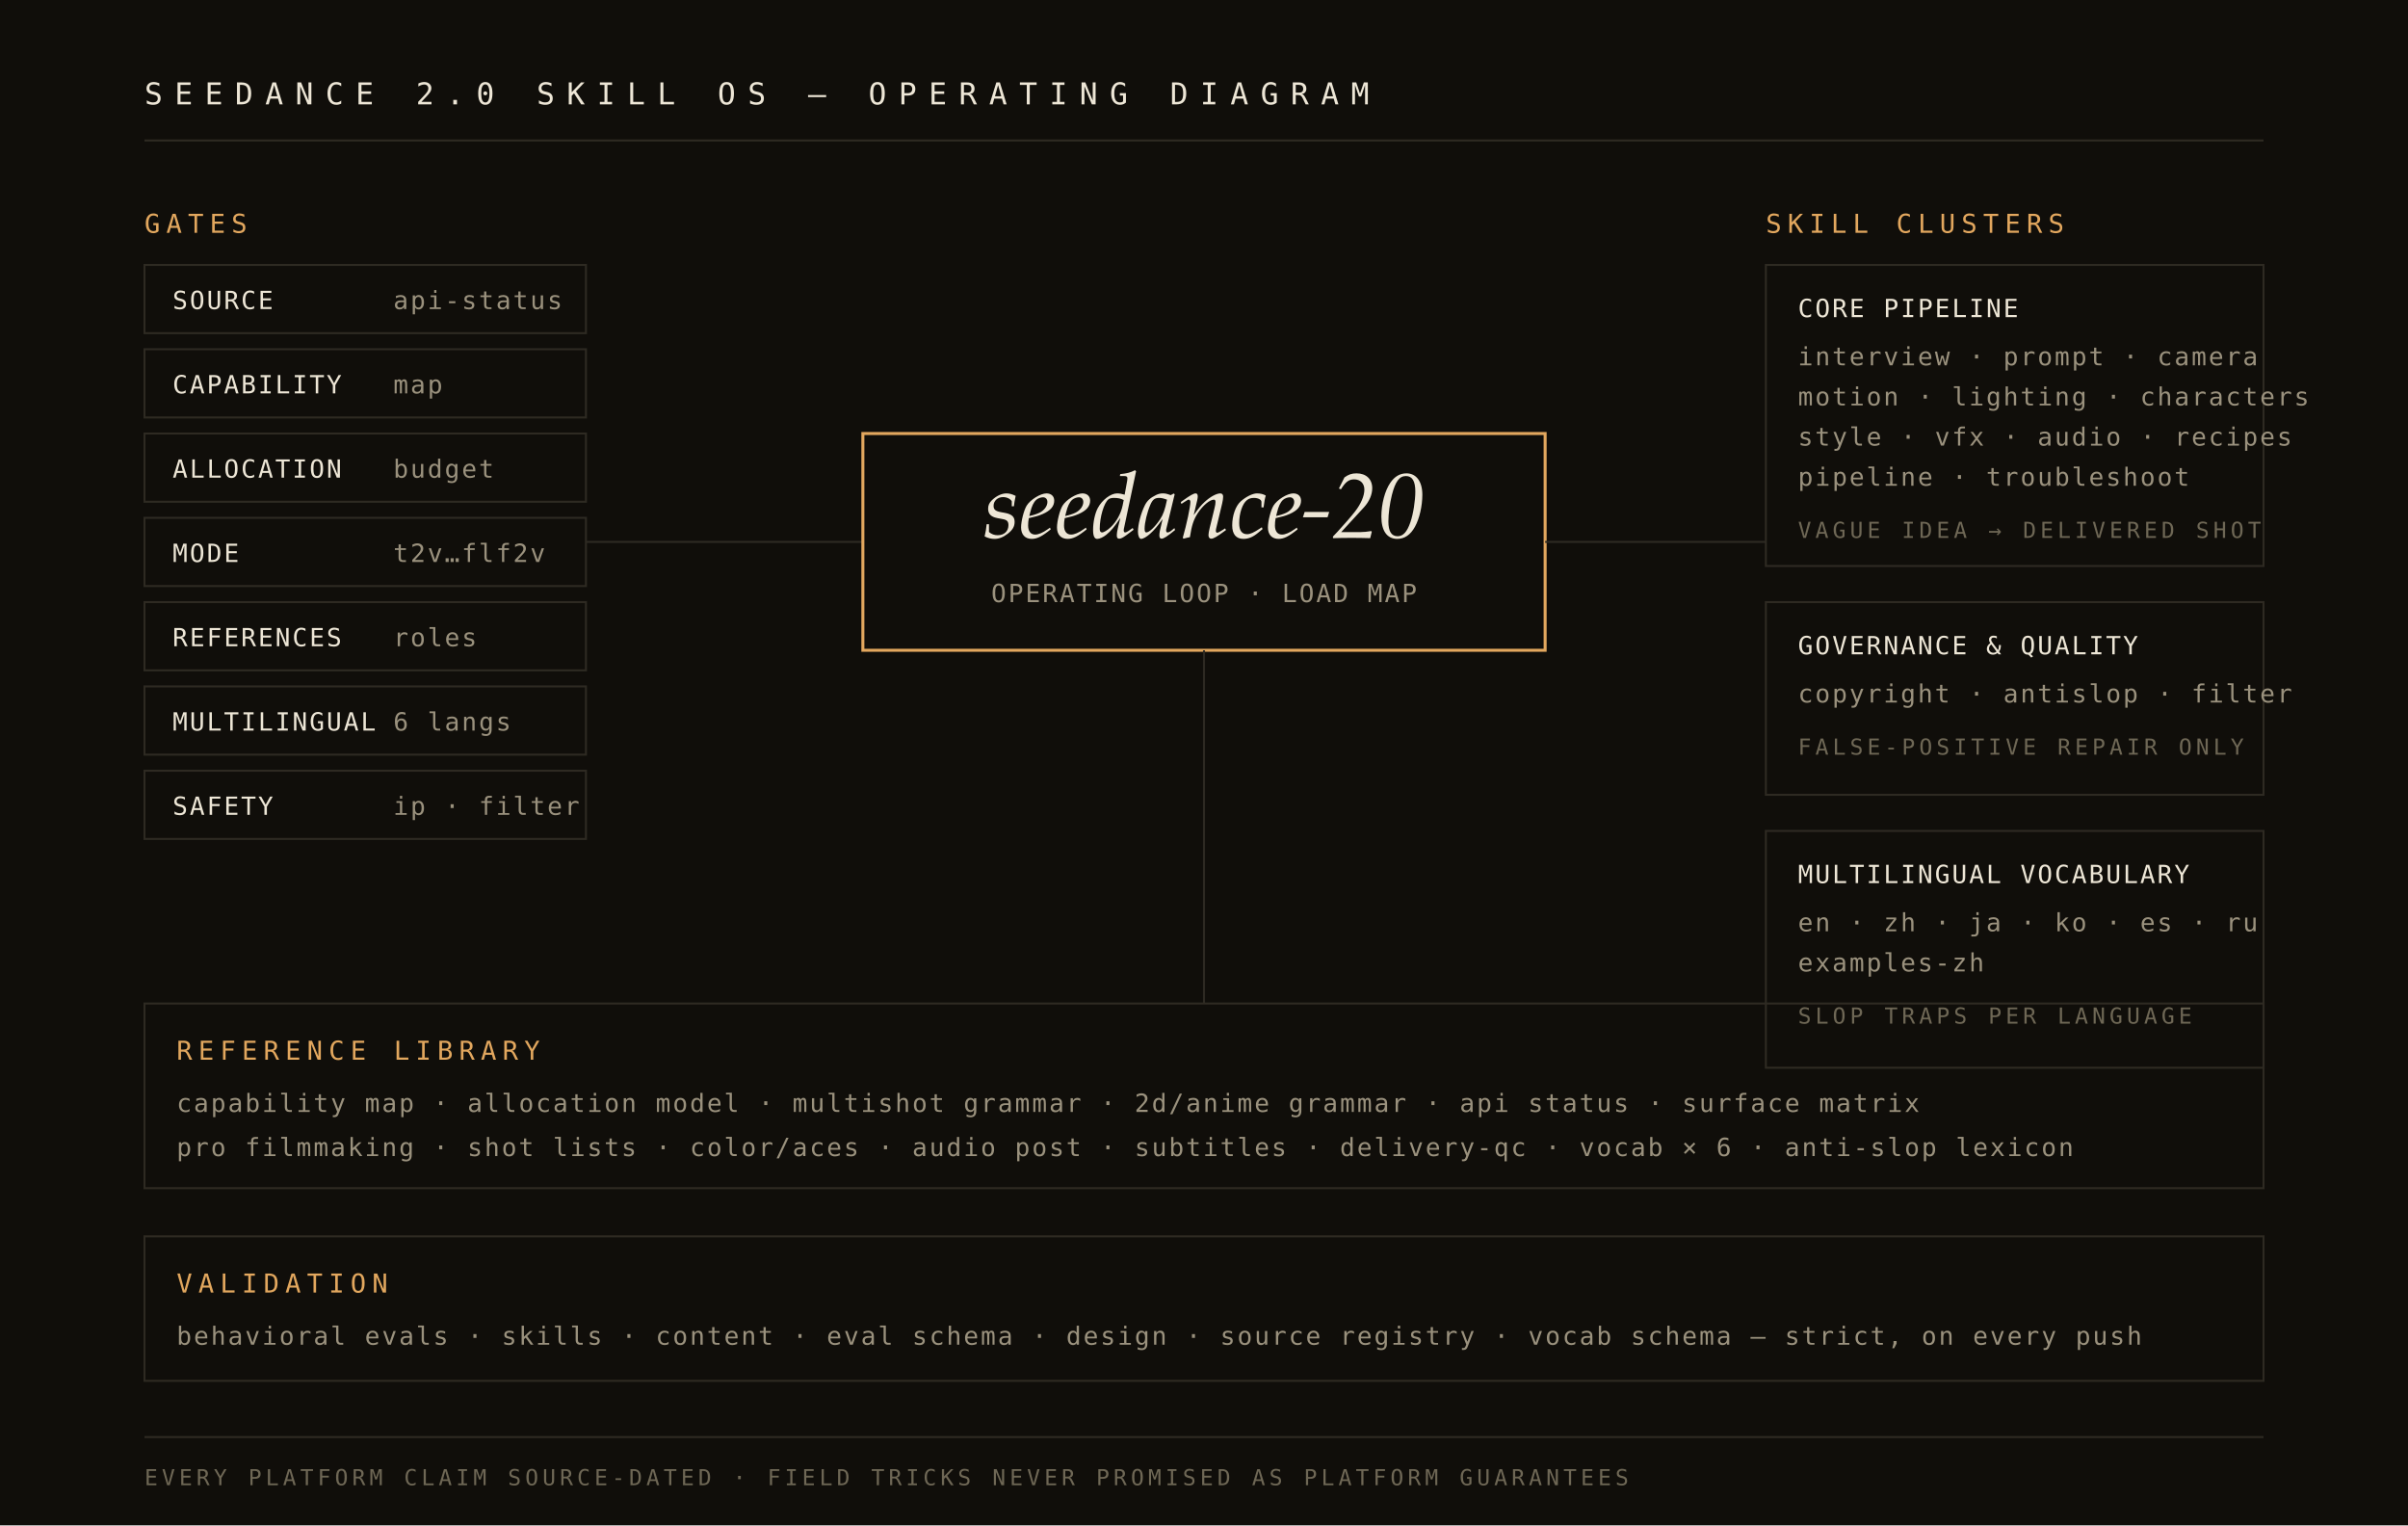
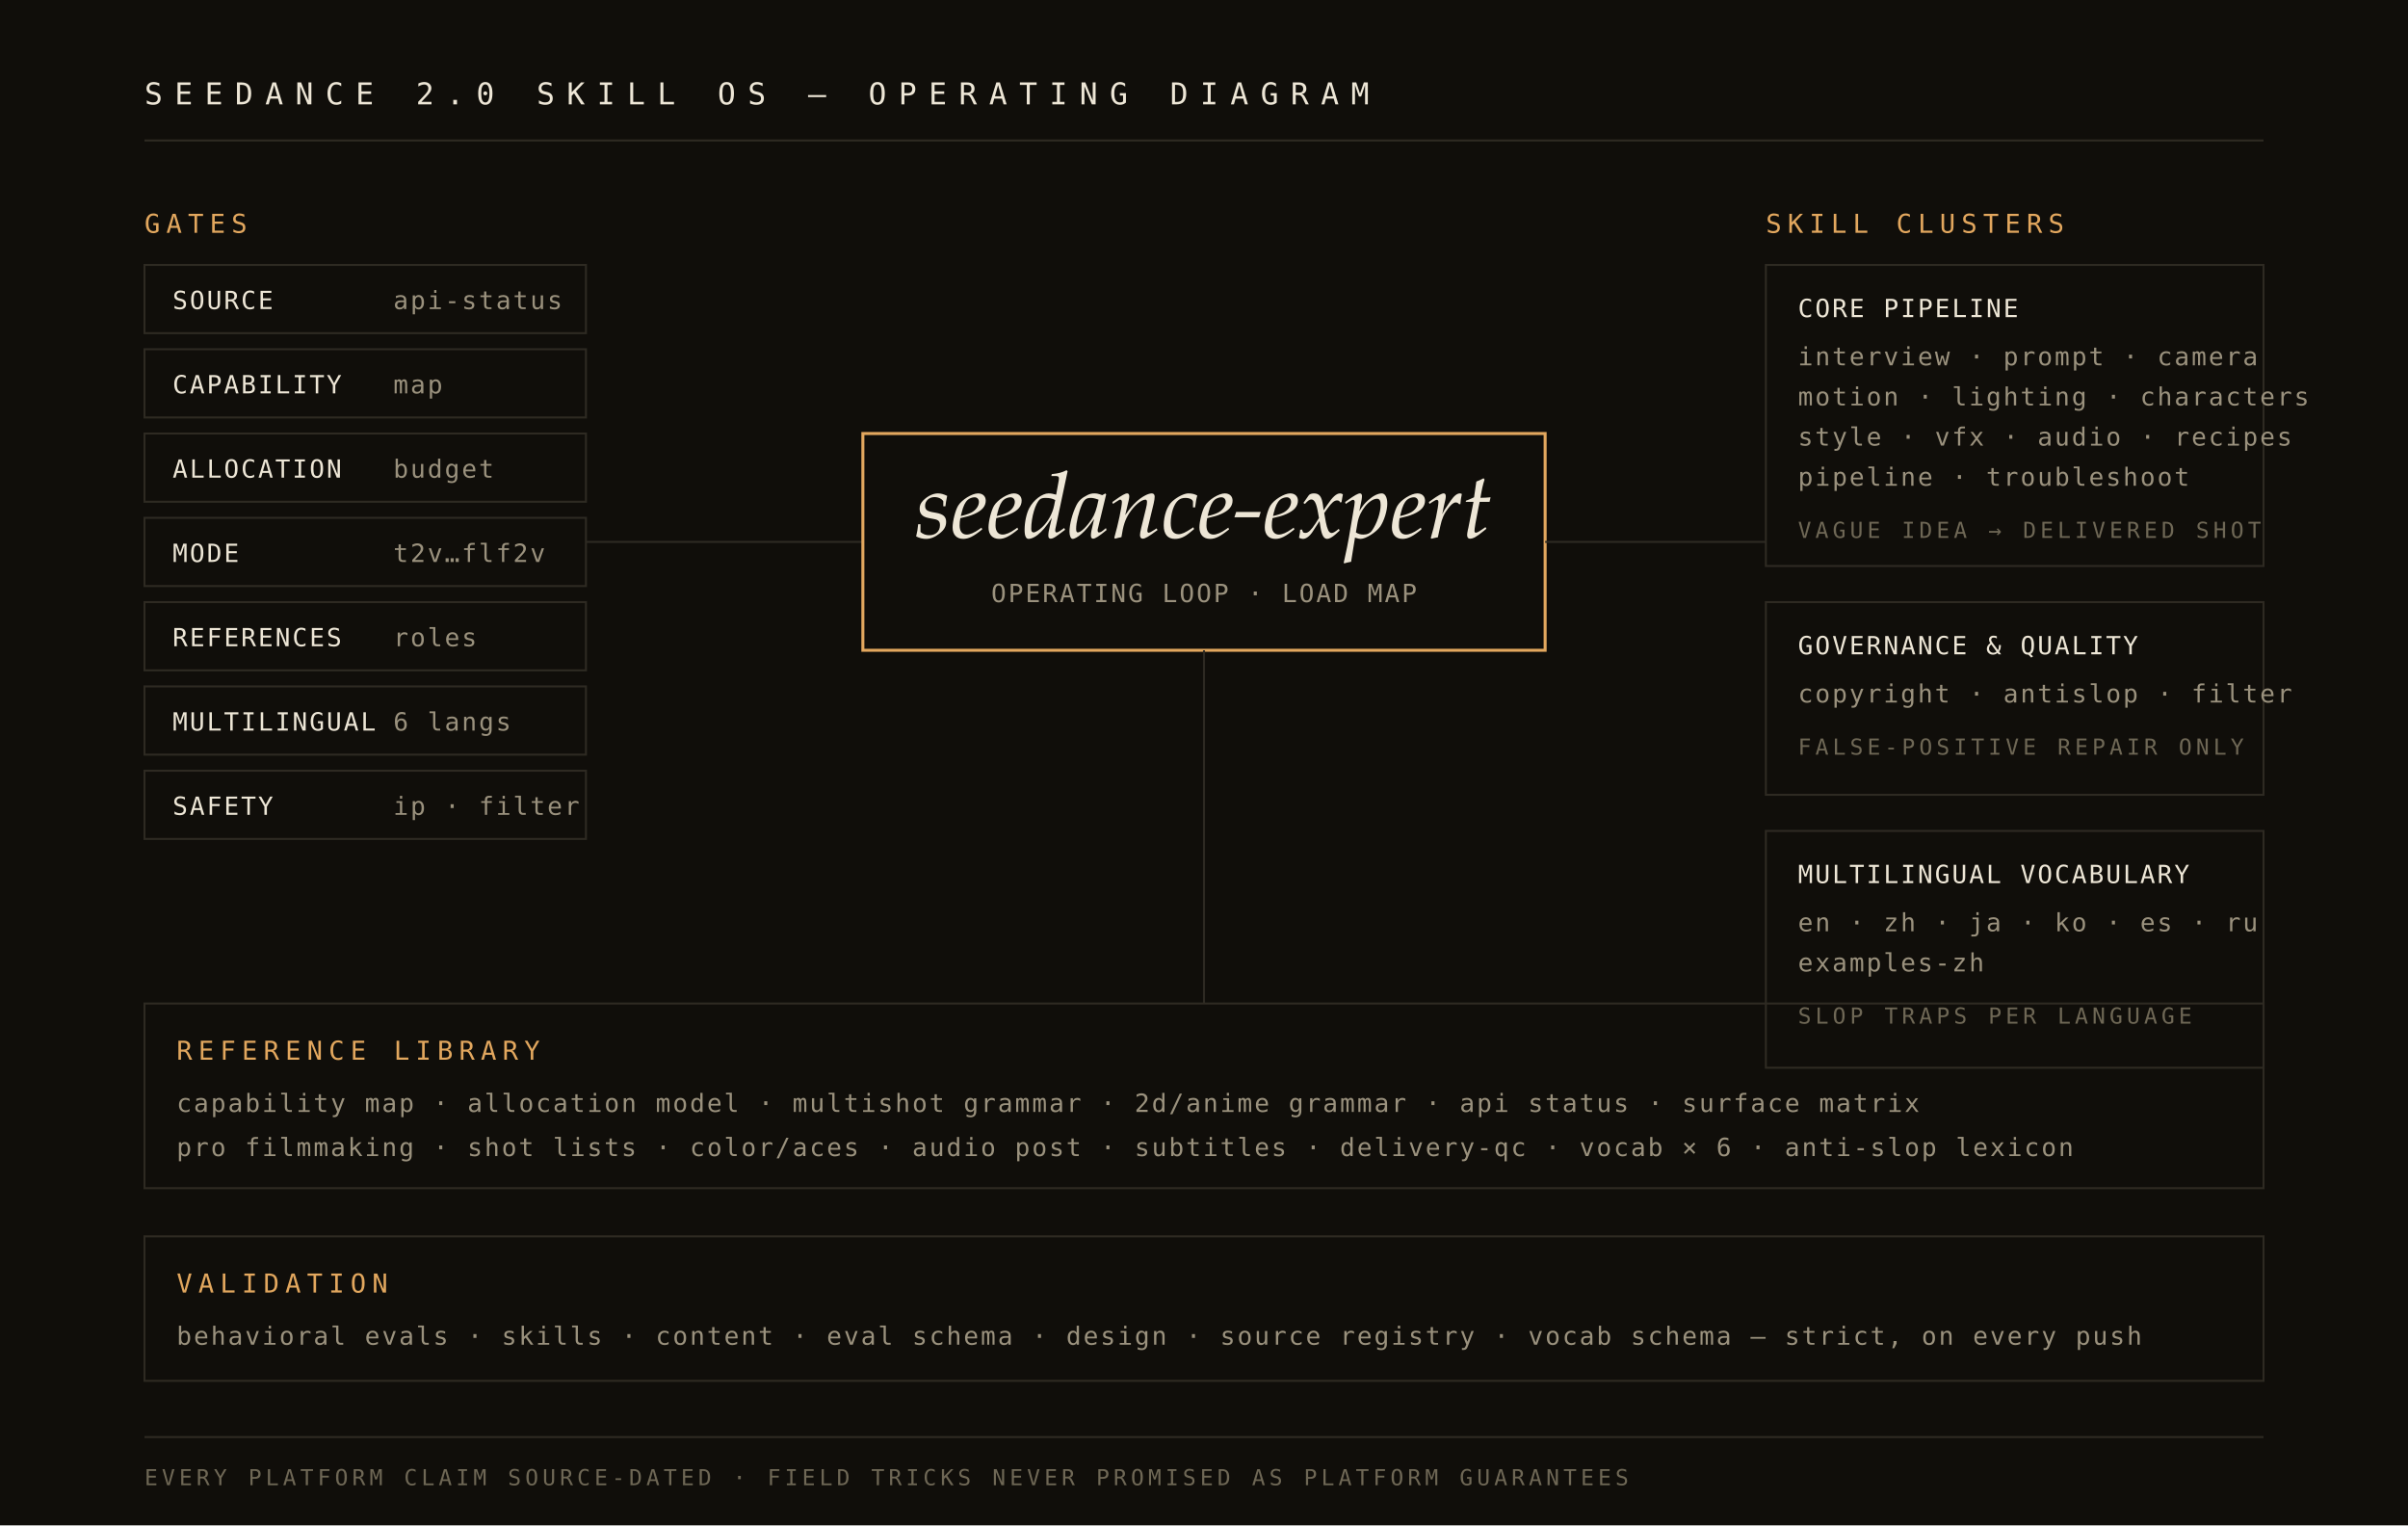
<svg xmlns="http://www.w3.org/2000/svg" width="1200" height="760" viewBox="0 0 1200 760" role="img" aria-labelledby="title desc">
  <defs>
    <style>
      .h1{font:400 15px ui-monospace,'SF Mono',SFMono-Regular,Menlo,Consolas,monospace;fill:#EDE6D6;letter-spacing:6px}
      .root{font:italic 400 46px Didot,'Bodoni MT','Hoefler Text',Baskerville,'Palatino Linotype',Georgia,'Times New Roman',serif;fill:#EDE6D6}
      .grp{font:400 13px ui-monospace,'SF Mono',SFMono-Regular,Menlo,Consolas,monospace;fill:#E2A75E;letter-spacing:3px}
      .item{font:400 12.5px ui-monospace,'SF Mono',SFMono-Regular,Menlo,Consolas,monospace;fill:#9A917D;letter-spacing:1px}
      .item-b{font:400 12.5px ui-monospace,'SF Mono',SFMono-Regular,Menlo,Consolas,monospace;fill:#EDE6D6;letter-spacing:1px}
      .tiny{font:400 11px ui-monospace,'SF Mono',SFMono-Regular,Menlo,Consolas,monospace;fill:#6E6755;letter-spacing:2px}
      .box{fill:none;stroke:#2E2A22;stroke-width:1}
      .boxa{fill:none;stroke:#E2A75E;stroke-width:1.5}
      .hair{stroke:#2E2A22;stroke-width:1}
    </style>
  </defs>
  <rect width="1200" height="760" fill="#100E0A" />
  <text x="72" y="52" class="h1">SEEDANCE 2.0 SKILL OS — OPERATING DIAGRAM</text>
  <line x1="72" y1="70" x2="1128" y2="70" class="hair" />
  <text x="72" y="116" class="grp">GATES</text>
  <g>
    <rect x="72" y="132" width="220" height="34" class="box" />
    <text x="86" y="154" class="item-b">SOURCE</text>
    <text x="196" y="154" class="item">api-status</text>
    <rect x="72" y="174" width="220" height="34" class="box" />
    <text x="86" y="196" class="item-b">CAPABILITY</text>
    <text x="196" y="196" class="item">map</text>
    <rect x="72" y="216" width="220" height="34" class="box" />
    <text x="86" y="238" class="item-b">ALLOCATION</text>
    <text x="196" y="238" class="item">budget</text>
    <rect x="72" y="258" width="220" height="34" class="box" />
    <text x="86" y="280" class="item-b">MODE</text>
    <text x="196" y="280" class="item">t2v…flf2v</text>
    <rect x="72" y="300" width="220" height="34" class="box" />
    <text x="86" y="322" class="item-b">REFERENCES</text>
    <text x="196" y="322" class="item">roles</text>
    <rect x="72" y="342" width="220" height="34" class="box" />
    <text x="86" y="364" class="item-b">MULTILINGUAL</text>
    <text x="196" y="364" class="item">6 langs</text>
    <rect x="72" y="384" width="220" height="34" class="box" />
    <text x="86" y="406" class="item-b">SAFETY</text>
    <text x="196" y="406" class="item">ip · filter</text>
  </g>
  <line x1="292" y1="270" x2="430" y2="270" class="hair" />
  <rect x="430" y="216" width="340" height="108" class="boxa" />
-   <text x="600" y="268" text-anchor="middle" class="root">seedance-20</text>
+   <text x="600" y="268" text-anchor="middle" class="root">seedance-expert</text>
  <text x="600" y="300" text-anchor="middle" class="item">OPERATING LOOP · LOAD MAP</text>
  <line x1="770" y1="270" x2="880" y2="270" class="hair" />
  <line x1="600" y1="324" x2="600" y2="500" class="hair" />
  <text x="880" y="116" class="grp">SKILL CLUSTERS</text>
  <g>
    <rect x="880" y="132" width="248" height="150" class="box" />
    <text x="896" y="158" class="item-b">CORE PIPELINE</text>
    <text x="896" y="182" class="item">interview · prompt · camera</text>
    <text x="896" y="202" class="item">motion · lighting · characters</text>
    <text x="896" y="222" class="item">style · vfx · audio · recipes</text>
    <text x="896" y="242" class="item">pipeline · troubleshoot</text>
    <text x="896" y="268" class="tiny">VAGUE IDEA → DELIVERED SHOT</text>
    <rect x="880" y="300" width="248" height="96" class="box" />
    <text x="896" y="326" class="item-b">GOVERNANCE &amp; QUALITY</text>
    <text x="896" y="350" class="item">copyright · antislop · filter</text>
    <text x="896" y="376" class="tiny">FALSE-POSITIVE REPAIR ONLY</text>
    <rect x="880" y="414" width="248" height="118" class="box" />
    <text x="896" y="440" class="item-b">MULTILINGUAL VOCABULARY</text>
    <text x="896" y="464" class="item">en · zh · ja · ko · es · ru</text>
    <text x="896" y="484" class="item">examples-zh</text>
    <text x="896" y="510" class="tiny">SLOP TRAPS PER LANGUAGE</text>
  </g>
  <rect x="72" y="500" width="1056" height="92" class="box" />
  <text x="88" y="528" class="grp">REFERENCE LIBRARY</text>
  <text x="88" y="554" class="item">capability map · allocation model · multishot grammar · 2d/anime grammar · api status · surface matrix</text>
  <text x="88" y="576" class="item">pro filmmaking · shot lists · color/aces · audio post · subtitles · delivery-qc · vocab × 6 · anti-slop lexicon</text>
  <rect x="72" y="616" width="1056" height="72" class="box" />
  <text x="88" y="644" class="grp">VALIDATION</text>
  <text x="88" y="670" class="item">behavioral evals · skills · content · eval schema · design · source registry · vocab schema — strict, on every push</text>
  <line x1="72" y1="716" x2="1128" y2="716" class="hair" />
  <text x="72" y="740" class="tiny">EVERY PLATFORM CLAIM SOURCE-DATED · FIELD TRICKS NEVER PROMISED AS PLATFORM GUARANTEES</text>
</svg>
